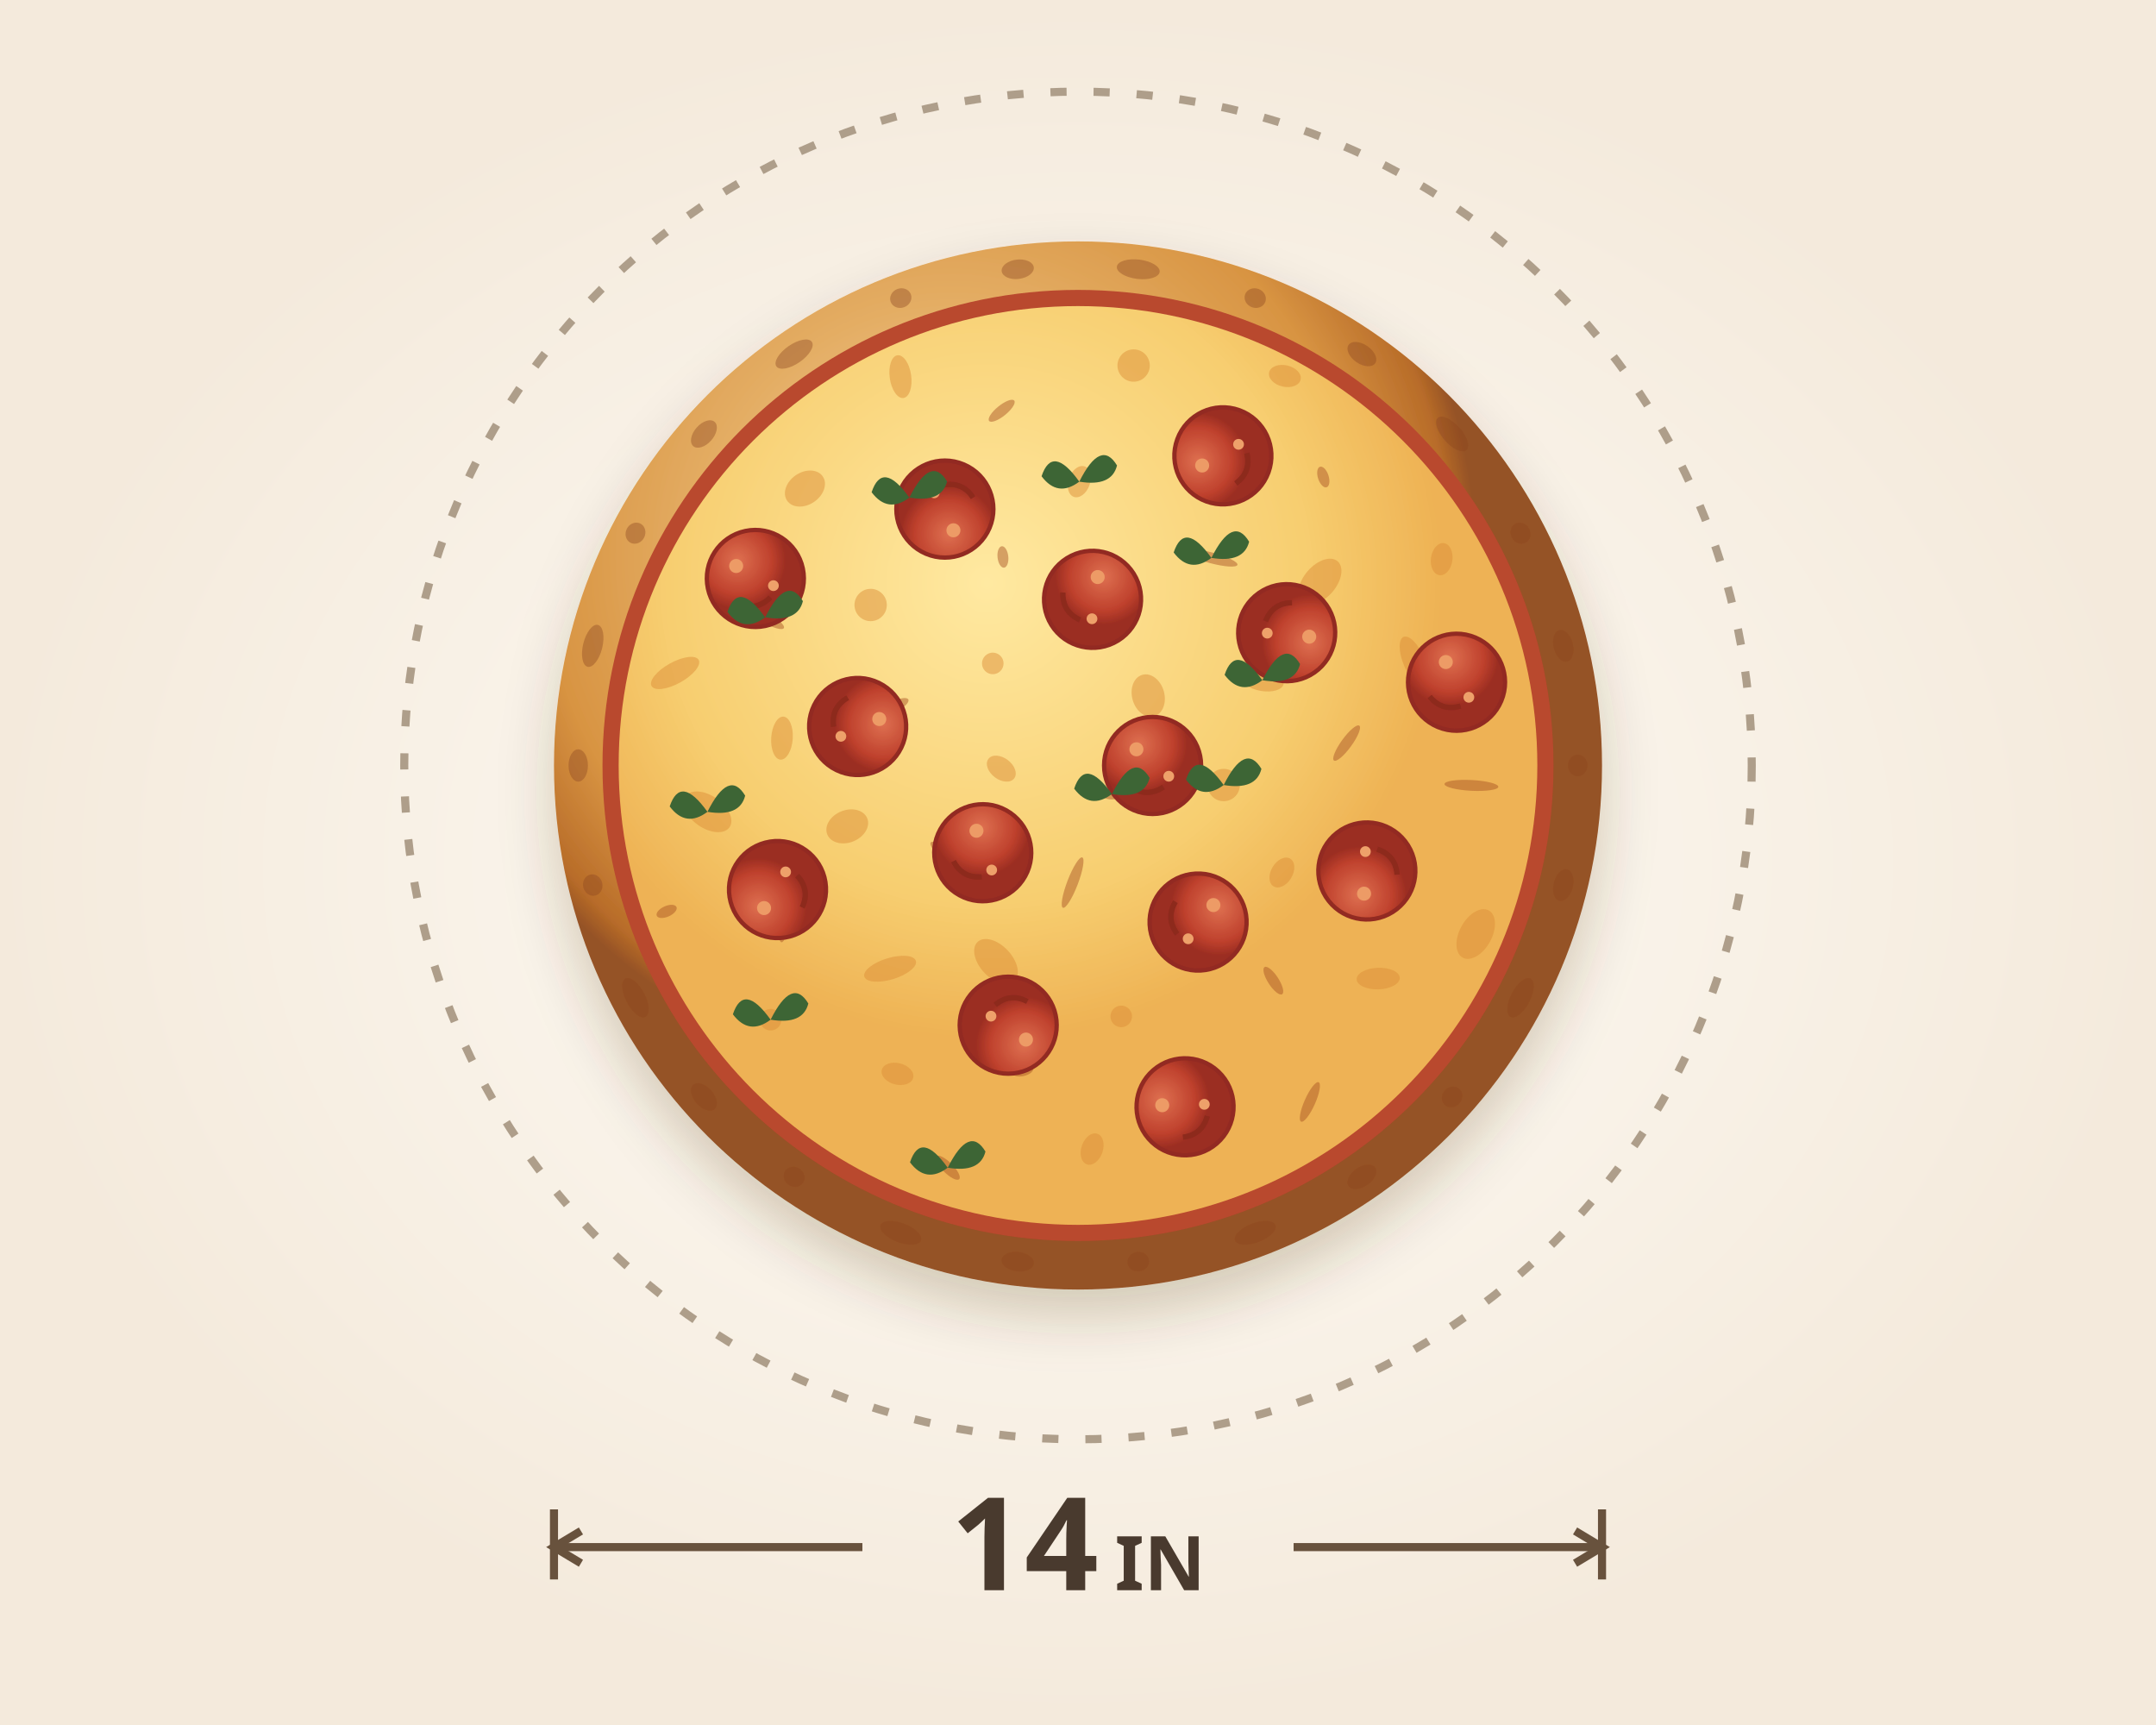
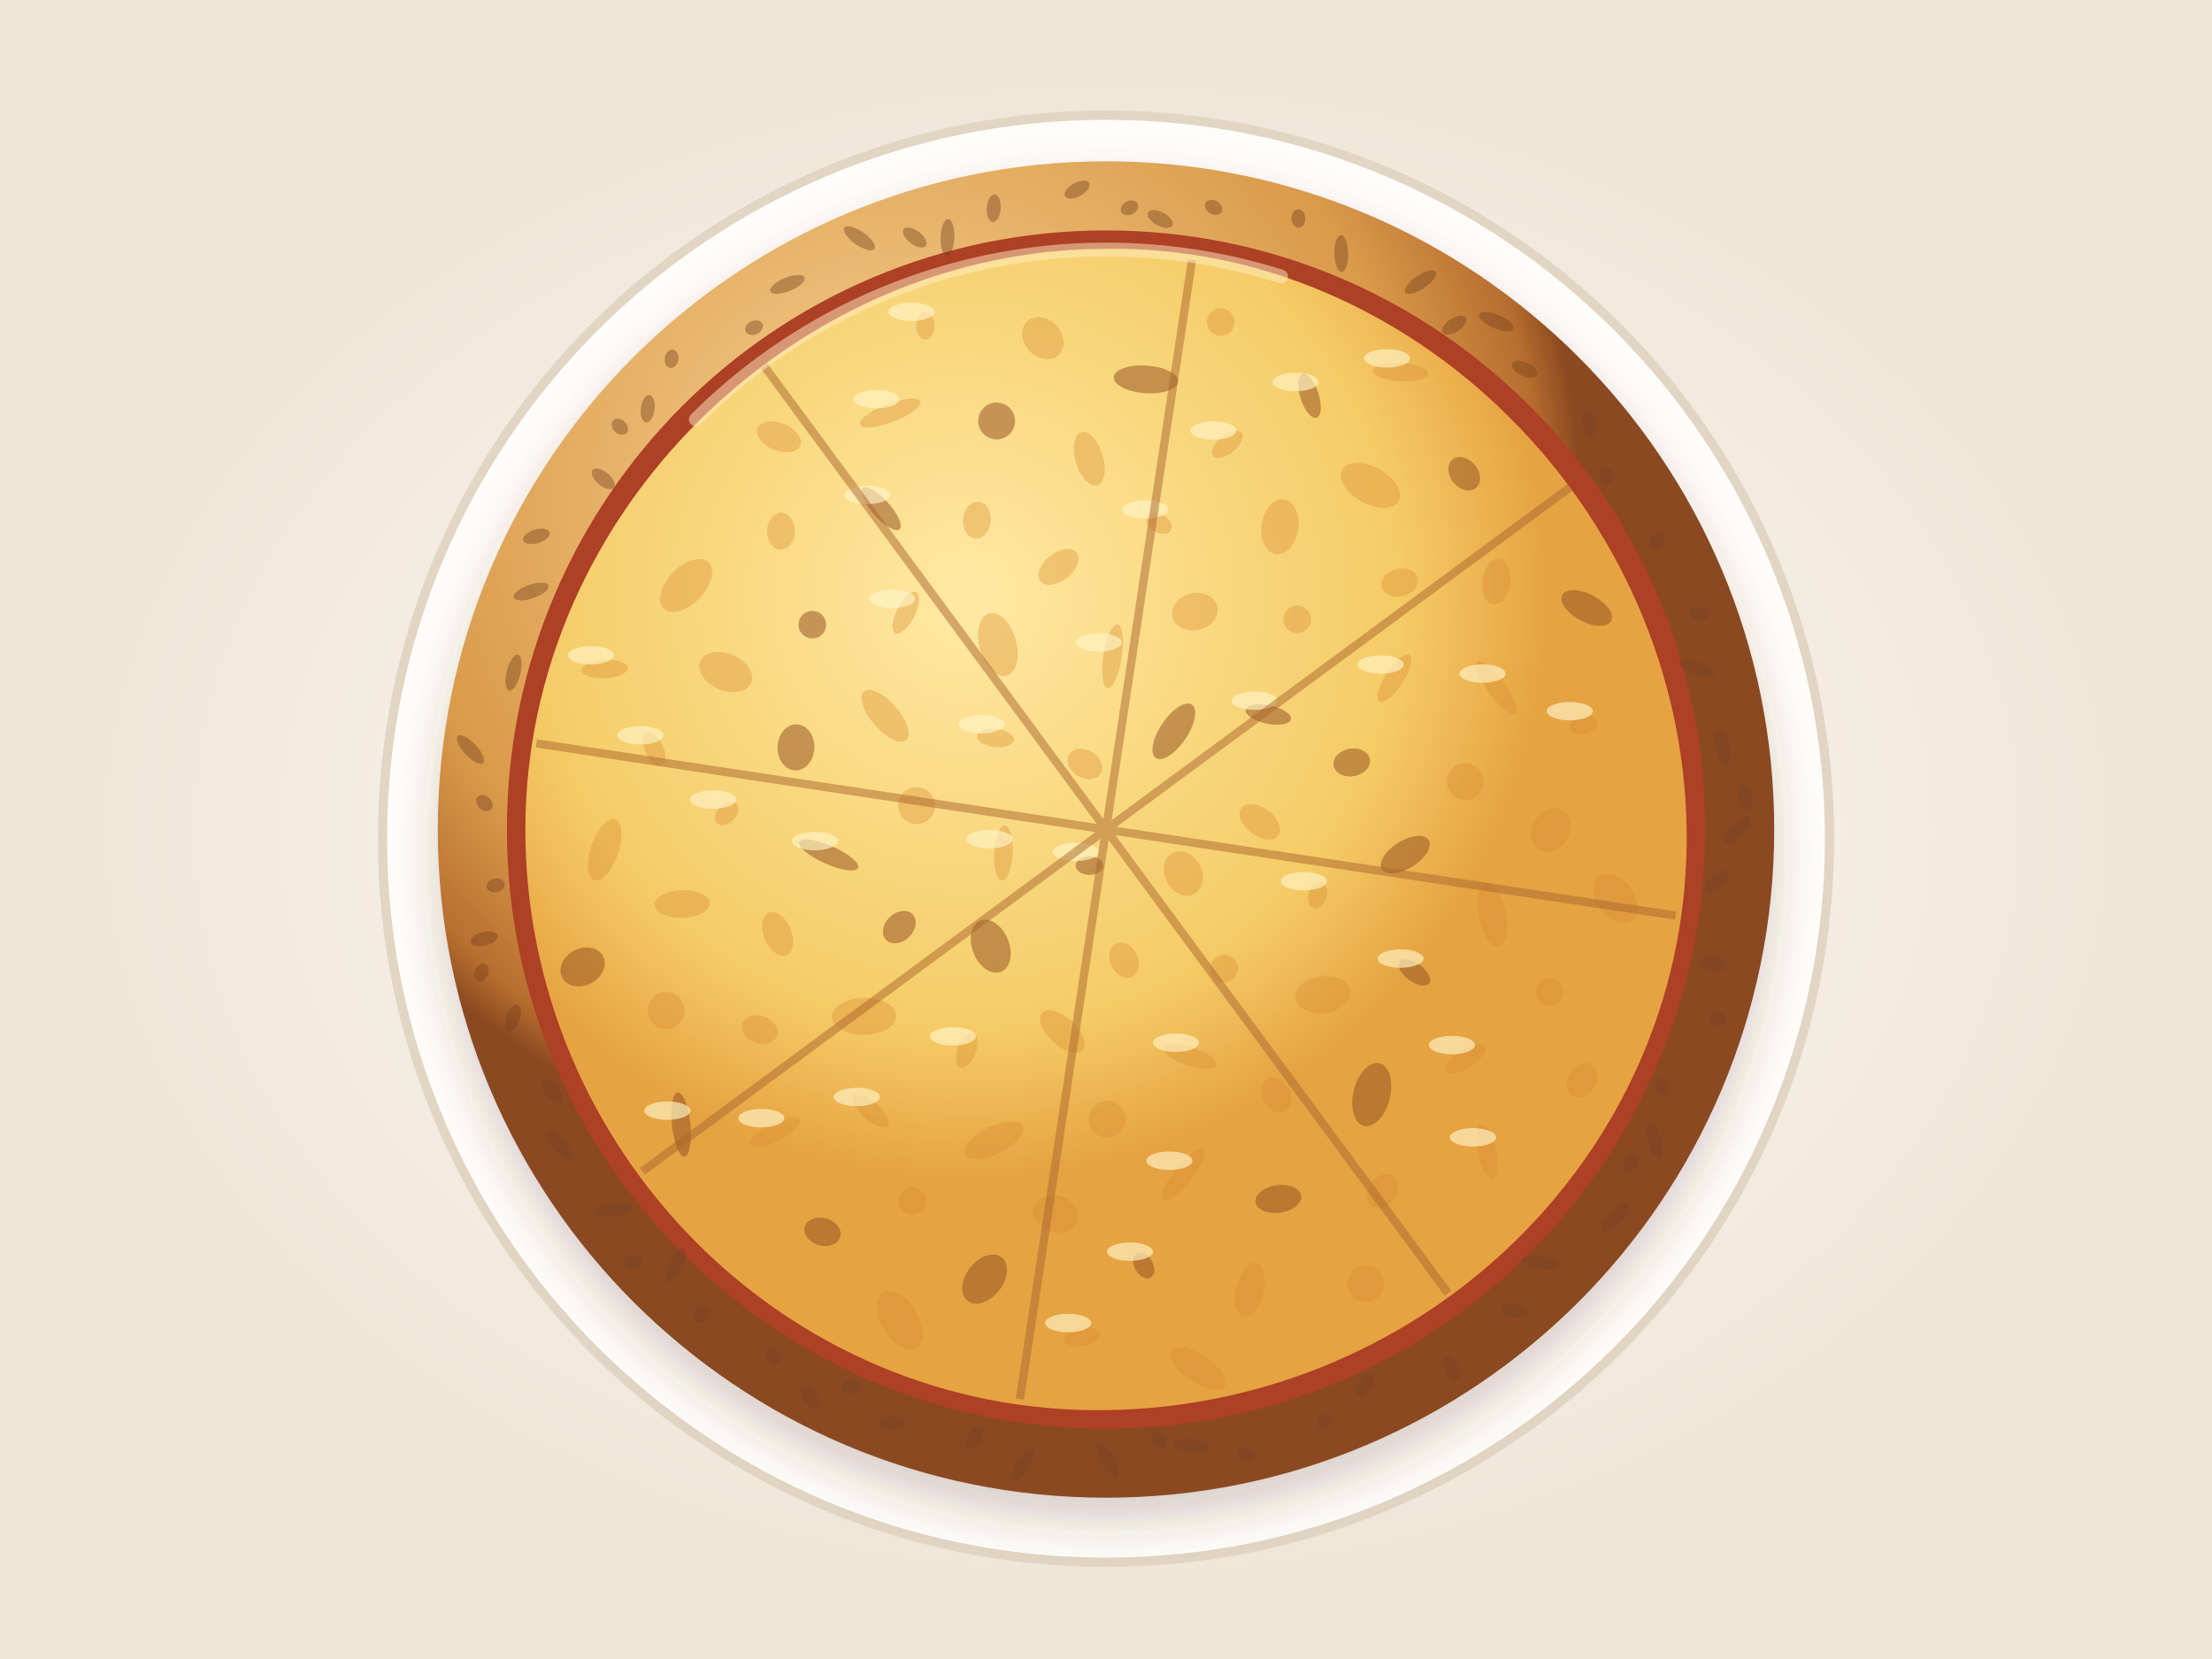
- <svg xmlns="http://www.w3.org/2000/svg" viewBox="0 0 400 320" width="400" height="320" role="img" aria-labelledby="title description">
+ <svg xmlns="http://www.w3.org/2000/svg" width="480" height="360" viewBox="0 0 480 360" role="img" aria-labelledby="title description">
  <defs>
-     <radialGradient id="paper">
-       <stop stop-color="#fffcf6" />
-       <stop offset="1" stop-color="#f4eadc" />
+     <radialGradient id="background">
+       <stop stop-color="#fffdf8" />
+       <stop offset="1" stop-color="#eee4d5" />
    </radialGradient>
-     <radialGradient id="crust" cx="38%" cy="30%">
-       <stop stop-color="#f7d69b" />
-       <stop offset="0.78" stop-color="#d89442" />
-       <stop offset="0.95" stop-color="#b86c29" />
-       <stop offset="1" stop-color="#955225" />
+     <radialGradient id="crust" cx="35%" cy="25%">
+       <stop stop-color="#f8d391" />
+       <stop offset="0.75" stop-color="#d99a4b" />
+       <stop offset="0.94" stop-color="#b76d2e" />
+       <stop offset="1" stop-color="#8b4a22" />
    </radialGradient>
-     <radialGradient id="cheese" cx="40%" cy="30%">
-       <stop stop-color="#ffe9a1" />
-       <stop offset="0.7" stop-color="#f7ce70" />
-       <stop offset="1" stop-color="#eeb254" />
+     <radialGradient id="cheese" cx="38%" cy="30%">
+       <stop stop-color="#ffe9a3" />
+       <stop offset="0.75" stop-color="#f5cb66" />
+       <stop offset="1" stop-color="#e6a342" />
    </radialGradient>
-     <radialGradient id="pepperoni" cx="36%" cy="28%">
-       <stop stop-color="#de7050" />
-       <stop offset="0.7" stop-color="#bf412d" />
-       <stop offset="1" stop-color="#9b2d22" />
-     </radialGradient>
-     <filter id="shadow" x="-30%" y="-30%" width="160%" height="170%">
-       <feDropShadow dx="0" dy="5" stdDeviation="5" flood-color="#4a2e1b" flood-opacity="0.22" />
+     <filter id="shadow" x="-20%" y="-20%" width="140%" height="150%">
+       <feDropShadow dx="0" dy="5" stdDeviation="5" flood-color="#5c3824" flood-opacity="0.24" />
    </filter>
  </defs>
-   <rect width="400" height="320" fill="url(#paper)" />
-   <circle cx="200" cy="142" r="125" fill="none" stroke="#ae9e8a" stroke-width="1.5" stroke-dasharray="3 5" />
+   <rect width="480" height="360" fill="url(#background)" />
+   <circle cx="240" cy="182" r="157" fill="#fffdfa" stroke="#e1d5c3" stroke-width="2" />
  <g filter="url(#shadow)">
-     <circle cx="200" cy="142" r="97.22" fill="url(#crust)" />
-     <circle cx="200" cy="142" r="88.22" fill="#b9482e" />
-     <circle cx="200" cy="142" r="85.22" fill="url(#cheese)" />
-     <ellipse cx="292.72" cy="142" rx="2" ry="1.8" fill="#8d4720" opacity="0.4" transform="rotate(90 292.72 142)" />
-     <ellipse cx="290.03" cy="164.19" rx="3" ry="1.8" fill="#8d4720" opacity="0.4" transform="rotate(103.85 290.03 164.19)" />
-     <ellipse cx="282.1" cy="185.09" rx="4" ry="1.8" fill="#8d4720" opacity="0.4" transform="rotate(117.69 282.1 185.09)" />
-     <ellipse cx="269.4" cy="203.49" rx="2" ry="1.8" fill="#8d4720" opacity="0.4" transform="rotate(131.54 269.4 203.49)" />
-     <ellipse cx="252.67" cy="218.31" rx="3" ry="1.8" fill="#8d4720" opacity="0.4" transform="rotate(145.38 252.67 218.31)" />
-     <ellipse cx="232.88" cy="228.7" rx="4" ry="1.8" fill="#8d4720" opacity="0.4" transform="rotate(159.23 232.88 228.7)" />
-     <ellipse cx="211.18" cy="234.05" rx="2" ry="1.8" fill="#8d4720" opacity="0.4" transform="rotate(173.08 211.18 234.05)" />
-     <ellipse cx="188.82" cy="234.05" rx="3" ry="1.8" fill="#8d4720" opacity="0.4" transform="rotate(186.92 188.82 234.05)" />
-     <ellipse cx="167.12" cy="228.7" rx="4" ry="1.8" fill="#8d4720" opacity="0.4" transform="rotate(200.77 167.12 228.7)" />
-     <ellipse cx="147.33" cy="218.31" rx="2" ry="1.8" fill="#8d4720" opacity="0.4" transform="rotate(214.62 147.33 218.31)" />
-     <ellipse cx="130.6" cy="203.49" rx="3" ry="1.8" fill="#8d4720" opacity="0.4" transform="rotate(228.46 130.6 203.49)" />
-     <ellipse cx="117.9" cy="185.09" rx="4" ry="1.8" fill="#8d4720" opacity="0.4" transform="rotate(242.31 117.9 185.09)" />
-     <ellipse cx="109.97" cy="164.19" rx="2" ry="1.8" fill="#8d4720" opacity="0.4" transform="rotate(256.15 109.97 164.19)" />
-     <ellipse cx="107.28" cy="142" rx="3" ry="1.8" fill="#8d4720" opacity="0.4" transform="rotate(270 107.28 142)" />
-     <ellipse cx="109.97" cy="119.81" rx="4" ry="1.8" fill="#8d4720" opacity="0.4" transform="rotate(283.85 109.97 119.81)" />
-     <ellipse cx="117.9" cy="98.91" rx="2" ry="1.8" fill="#8d4720" opacity="0.4" transform="rotate(297.69 117.9 98.91)" />
-     <ellipse cx="130.6" cy="80.51" rx="3" ry="1.8" fill="#8d4720" opacity="0.4" transform="rotate(311.54 130.6 80.51)" />
-     <ellipse cx="147.33" cy="65.69" rx="4" ry="1.8" fill="#8d4720" opacity="0.4" transform="rotate(325.38 147.33 65.69)" />
-     <ellipse cx="167.12" cy="55.3" rx="2" ry="1.8" fill="#8d4720" opacity="0.4" transform="rotate(339.23 167.12 55.3)" />
-     <ellipse cx="188.82" cy="49.95" rx="3" ry="1.8" fill="#8d4720" opacity="0.4" transform="rotate(353.08 188.82 49.95)" />
-     <ellipse cx="211.18" cy="49.95" rx="4" ry="1.8" fill="#8d4720" opacity="0.4" transform="rotate(366.92 211.18 49.95)" />
-     <ellipse cx="232.88" cy="55.3" rx="2" ry="1.8" fill="#8d4720" opacity="0.4" transform="rotate(380.77 232.88 55.3)" />
-     <ellipse cx="252.67" cy="65.69" rx="3" ry="1.8" fill="#8d4720" opacity="0.4" transform="rotate(394.62 252.67 65.69)" />
-     <ellipse cx="269.4" cy="80.51" rx="4" ry="1.8" fill="#8d4720" opacity="0.4" transform="rotate(408.46 269.4 80.51)" />
-     <ellipse cx="282.1" cy="98.91" rx="2" ry="1.8" fill="#8d4720" opacity="0.4" transform="rotate(422.31 282.1 98.91)" />
-     <ellipse cx="290.03" cy="119.81" rx="3" ry="1.8" fill="#8d4720" opacity="0.4" transform="rotate(436.15 290.03 119.81)" />
-     <ellipse cx="238.38" cy="69.75" rx="3" ry="2" fill="#dc8d36" opacity="0.48" transform="rotate(1813 238.38 69.75)" />
-     <ellipse cx="123.68" cy="169.07" rx="2" ry="1" fill="#a95425" opacity="0.48" transform="rotate(1776 123.68 169.07)" />
-     <ellipse cx="273.79" cy="173.27" rx="5" ry="3" fill="#dc8d36" opacity="0.48" transform="rotate(1739 273.79 173.27)" />
-     <ellipse cx="167.06" cy="69.87" rx="4" ry="2" fill="#dc8d36" opacity="0.48" transform="rotate(1702 167.06 69.87)" />
-     <ellipse cx="175.83" cy="216.62" rx="3" ry="1" fill="#a95425" opacity="0.48" transform="rotate(1665 175.83 216.62)" />
-     <ellipse cx="267.47" cy="103.73" rx="2" ry="3" fill="#dc8d36" opacity="0.48" transform="rotate(1628 267.47 103.73)" />
-     <ellipse cx="125.25" cy="124.84" rx="5" ry="2" fill="#dc8d36" opacity="0.48" transform="rotate(1591 125.25 124.84)" />
-     <ellipse cx="243.02" cy="204.42" rx="4" ry="1" fill="#a95425" opacity="0.48" transform="rotate(1554 243.02 204.42)" />
-     <ellipse cx="210.32" cy="67.81" rx="3" ry="3" fill="#dc8d36" opacity="0.48" transform="rotate(1517 210.32 67.81)" />
-     <ellipse cx="142.97" cy="189.16" rx="2" ry="2" fill="#dc8d36" opacity="0.48" transform="rotate(1480 142.97 189.16)" />
-     <ellipse cx="272.99" cy="145.7" rx="5" ry="1" fill="#a95425" opacity="0.48" transform="rotate(1443 272.99 145.7)" />
-     <ellipse cx="149.34" cy="90.63" rx="4" ry="3" fill="#dc8d36" opacity="0.48" transform="rotate(1406 149.34 90.63)" />
-     <ellipse cx="202.62" cy="213.16" rx="3" ry="2" fill="#dc8d36" opacity="0.48" transform="rotate(1369 202.62 213.16)" />
-     <ellipse cx="245.51" cy="88.49" rx="2" ry="1" fill="#a95425" opacity="0.48" transform="rotate(1332 245.51 88.49)" />
-     <ellipse cx="131.25" cy="150.6" rx="5" ry="3" fill="#dc8d36" opacity="0.48" transform="rotate(1295 131.25 150.6)" />
-     <ellipse cx="255.7" cy="181.53" rx="4" ry="2" fill="#dc8d36" opacity="0.48" transform="rotate(1258 255.7 181.53)" />
-     <ellipse cx="185.84" cy="76.2" rx="3" ry="1" fill="#a95425" opacity="0.48" transform="rotate(1221 185.84 76.2)" />
-     <ellipse cx="166.51" cy="199.21" rx="2" ry="3" fill="#dc8d36" opacity="0.48" transform="rotate(1184 166.51 199.21)" />
-     <ellipse cx="262.36" cy="122.75" rx="5" ry="2" fill="#dc8d36" opacity="0.48" transform="rotate(1147 262.36 122.75)" />
-     <ellipse cx="141.96" cy="114.52" rx="4" ry="1" fill="#a95425" opacity="0.48" transform="rotate(1110 141.96 114.52)" />
-     <ellipse cx="223.84" cy="200.49" rx="3" ry="3" fill="#dc8d36" opacity="0.48" transform="rotate(1073 223.84 200.49)" />
-     <ellipse cx="221.56" cy="83.79" rx="2" ry="2" fill="#dc8d36" opacity="0.48" transform="rotate(1036 221.56 83.79)" />
-     <ellipse cx="145.76" cy="169.86" rx="5" ry="1" fill="#a95425" opacity="0.48" transform="rotate(999 145.76 169.86)" />
-     <ellipse cx="257.74" cy="157.8" rx="4" ry="3" fill="#dc8d36" opacity="0.48" transform="rotate(962 257.74 157.8)" />
-     <ellipse cx="168.71" cy="92.31" rx="3" ry="2" fill="#dc8d36" opacity="0.48" transform="rotate(925 168.71 92.31)" />
-     <ellipse cx="189.72" cy="198.63" rx="2" ry="1" fill="#a95425" opacity="0.48" transform="rotate(888 189.72 198.63)" />
-     <ellipse cx="244.89" cy="107.9" rx="5" ry="3" fill="#dc8d36" opacity="0.48" transform="rotate(851 244.89 107.9)" />
-     <ellipse cx="145.08" cy="136.93" rx="4" ry="2" fill="#dc8d36" opacity="0.48" transform="rotate(814 145.08 136.93)" />
-     <ellipse cx="236.24" cy="181.92" rx="3" ry="1" fill="#a95425" opacity="0.48" transform="rotate(777 236.24 181.92)" />
-     <ellipse cx="200.24" cy="89.35" rx="2" ry="3" fill="#dc8d36" opacity="0.48" transform="rotate(740 200.24 89.35)" />
-     <ellipse cx="165.14" cy="179.71" rx="5" ry="2" fill="#dc8d36" opacity="0.48" transform="rotate(703 165.14 179.71)" />
-     <ellipse cx="249.84" cy="137.85" rx="4" ry="1" fill="#a95425" opacity="0.48" transform="rotate(666 249.84 137.85)" />
-     <ellipse cx="161.53" cy="112.23" rx="3" ry="3" fill="#dc8d36" opacity="0.48" transform="rotate(629 161.53 112.23)" />
-     <ellipse cx="208.02" cy="188.55" rx="2" ry="2" fill="#dc8d36" opacity="0.48" transform="rotate(592 208.02 188.55)" />
-     <ellipse cx="224.75" cy="103.49" rx="5" ry="1" fill="#a95425" opacity="0.48" transform="rotate(555 224.75 103.49)" />
-     <ellipse cx="157.19" cy="153.3" rx="4" ry="3" fill="#dc8d36" opacity="0.48" transform="rotate(518 157.19 153.3)" />
-     <ellipse cx="237.83" cy="161.86" rx="3" ry="2" fill="#dc8d36" opacity="0.48" transform="rotate(481 237.83 161.86)" />
-     <ellipse cx="186.07" cy="103.32" rx="2" ry="1" fill="#a95425" opacity="0.48" transform="rotate(444 186.07 103.32)" />
-     <ellipse cx="184.79" cy="178.38" rx="5" ry="3" fill="#dc8d36" opacity="0.48" transform="rotate(407 184.79 178.38)" />
-     <ellipse cx="234.2" cy="126.19" rx="4" ry="2" fill="#dc8d36" opacity="0.48" transform="rotate(370 234.2 126.19)" />
-     <ellipse cx="165.85" cy="131.12" rx="3" ry="1" fill="#a95425" opacity="0.48" transform="rotate(333 165.85 131.12)" />
-     <ellipse cx="216.86" cy="171.41" rx="2" ry="3" fill="#dc8d36" opacity="0.48" transform="rotate(296 216.86 171.41)" />
-     <ellipse cx="206.98" cy="110.93" rx="5" ry="2" fill="#dc8d36" opacity="0.48" transform="rotate(259 206.98 110.93)" />
-     <ellipse cx="175.67" cy="158.94" rx="4" ry="1" fill="#a95425" opacity="0.48" transform="rotate(222 175.67 158.94)" />
-     <ellipse cx="227.03" cy="145.63" rx="3" ry="3" fill="#dc8d36" opacity="0.48" transform="rotate(185 227.03 145.63)" />
-     <ellipse cx="184.19" cy="123.07" rx="2" ry="2" fill="#dc8d36" opacity="0.48" transform="rotate(148 184.19 123.07)" />
-     <ellipse cx="199" cy="163.73" rx="5" ry="1" fill="#a95425" opacity="0.48" transform="rotate(111 199 163.73)" />
-     <ellipse cx="213.03" cy="129.03" rx="4" ry="3" fill="#dc8d36" opacity="0.48" transform="rotate(74 213.03 129.03)" />
-     <ellipse cx="185.77" cy="142.59" rx="3" ry="2" fill="#dc8d36" opacity="0.48" transform="rotate(37 185.77 142.59)" />
-     <ellipse cx="206.29" cy="147.3" rx="2" ry="1" fill="#a95425" opacity="0.48" transform="rotate(0 206.29 147.3)" />
-     <g transform="translate(213.84 142) rotate(0)">
-       <circle r="9" fill="url(#pepperoni)" stroke="#922b20" stroke-width="0.8" />
-       <circle cx="-3" cy="-3" r="1.3" fill="#ed9b66" />
-       <circle cx="3" cy="2" r="1" fill="#eea16a" />
-       <path d="M-4 4q3 2 6 0" fill="none" stroke="#8d291d" stroke-width="1" />
+     <circle cx="240" cy="180" r="145" fill="url(#crust)" />
+     <circle cx="240" cy="180" r="130" fill="#ae3f25" />
+     <path d="M240 54C307 53 365 111 366 180S310 305 240 306 114 249 114 180 173 54 240 54Z" fill="url(#cheese)" />
+     <ellipse cx="236.41" cy="187.85" rx="3" ry="2" transform="rotate(0 236.41 187.85)" fill="#945020" opacity="0.52" />
+     <ellipse cx="233.41" cy="184.85" rx="5" ry="2" fill="#fff4c8" opacity="0.65" />
+     <ellipse cx="235.4" cy="165.77" rx="4" ry="3" transform="rotate(31 235.4 165.77)" fill="#d88b30" opacity="0.36" />
+     <ellipse cx="256.78" cy="189.54" rx="5" ry="4" transform="rotate(62 256.78 189.54)" fill="#d88b30" opacity="0.36" />
+     <ellipse cx="217.73" cy="185.09" rx="6" ry="2" transform="rotate(93 217.73 185.09)" fill="#d88b30" opacity="0.36" />
+     <ellipse cx="214.73" cy="182.09" rx="5" ry="2" fill="#fff4c8" opacity="0.65" />
+     <ellipse cx="254.72" cy="158.69" rx="7" ry="3" transform="rotate(124 254.72 158.69)" fill="#945020" opacity="0.52" />
+     <ellipse cx="243.92" cy="208.36" rx="3" ry="4" transform="rotate(155 243.92 208.36)" fill="#d88b30" opacity="0.36" />
+     <ellipse cx="216.03" cy="160.14" rx="4" ry="2" transform="rotate(186 216.03 160.14)" fill="#d88b30" opacity="0.36" />
+     <ellipse cx="213.03" cy="157.14" rx="5" ry="2" fill="#fff4c8" opacity="0.65" />
+     <ellipse cx="273.39" cy="178.33" rx="5" ry="3" transform="rotate(217 273.39 178.33)" fill="#d88b30" opacity="0.36" />
+     <ellipse cx="214.98" cy="205.32" rx="6" ry="4" transform="rotate(248 214.98 205.32)" fill="#945020" opacity="0.52" />
+     <ellipse cx="241.42" cy="142.4" rx="7" ry="2" transform="rotate(279 241.42 142.4)" fill="#d88b30" opacity="0.36" />
+     <ellipse cx="238.42" cy="139.4" rx="5" ry="2" fill="#fff4c8" opacity="0.65" />
+     <ellipse cx="265.61" cy="210.16" rx="3" ry="3" transform="rotate(310 265.61 210.16)" fill="#d88b30" opacity="0.36" />
+     <ellipse cx="198.92" cy="174.83" rx="4" ry="4" transform="rotate(341 198.92 174.83)" fill="#d88b30" opacity="0.36" />
+     <ellipse cx="275.22" cy="155.05" rx="5" ry="2" transform="rotate(372 275.22 155.05)" fill="#945020" opacity="0.52" />
+     <ellipse cx="272.22" cy="152.05" rx="5" ry="2" fill="#fff4c8" opacity="0.65" />
+     <ellipse cx="230.53" cy="223.85" rx="6" ry="3" transform="rotate(403 230.53 223.85)" fill="#d88b30" opacity="0.36" />
+     <ellipse cx="216.54" cy="139.86" rx="7" ry="4" transform="rotate(434 216.54 139.86)" fill="#d88b30" opacity="0.36" />
+     <ellipse cx="285.92" cy="194.22" rx="3" ry="2" transform="rotate(465 285.92 194.22)" fill="#d88b30" opacity="0.36" />
+     <ellipse cx="282.92" cy="191.22" rx="5" ry="2" fill="#fff4c8" opacity="0.65" />
+     <ellipse cx="195.16" cy="201.18" rx="4" ry="3" transform="rotate(496 195.16 201.18)" fill="#945020" opacity="0.52" />
+     <ellipse cx="259.31" cy="132.72" rx="5" ry="4" transform="rotate(527 259.31 132.72)" fill="#d88b30" opacity="0.36" />
+     <ellipse cx="258.19" cy="229.26" rx="6" ry="2" transform="rotate(558 258.19 229.26)" fill="#d88b30" opacity="0.36" />
+     <ellipse cx="255.19" cy="226.26" rx="5" ry="2" fill="#fff4c8" opacity="0.65" />
+     <ellipse cx="192.06" cy="155.33" rx="7" ry="3" transform="rotate(589 192.06 155.33)" fill="#d88b30" opacity="0.36" />
+     <ellipse cx="293.33" cy="165.45" rx="3" ry="4" transform="rotate(620 293.33 165.45)" fill="#945020" opacity="0.52" />
+     <ellipse cx="209.79" cy="227.88" rx="4" ry="2" transform="rotate(651 209.79 227.88)" fill="#d88b30" opacity="0.36" />
+     <ellipse cx="206.79" cy="224.88" rx="5" ry="2" fill="#fff4c8" opacity="0.65" />
+     <ellipse cx="229.7" cy="123.01" rx="5" ry="3" transform="rotate(682 229.7 123.01)" fill="#d88b30" opacity="0.36" />
+     <ellipse cx="287.1" cy="215.84" rx="6" ry="4" transform="rotate(713 287.1 215.84)" fill="#d88b30" opacity="0.36" />
+     <ellipse cx="179.82" cy="185.51" rx="7" ry="2" transform="rotate(744 179.82 185.51)" fill="#945020" opacity="0.52" />
+     <ellipse cx="176.82" cy="182.51" rx="5" ry="2" fill="#fff4c8" opacity="0.65" />
+     <ellipse cx="281.48" cy="134.39" rx="3" ry="3" transform="rotate(775 281.48 134.39)" fill="#d88b30" opacity="0.36" />
+     <ellipse cx="240.23" cy="242.85" rx="4" ry="4" transform="rotate(806 240.23 242.85)" fill="#d88b30" opacity="0.36" />
+     <ellipse cx="196.58" cy="132.95" rx="5" ry="2" transform="rotate(837 196.58 132.95)" fill="#d88b30" opacity="0.36" />
+     <ellipse cx="193.58" cy="129.95" rx="5" ry="2" fill="#fff4c8" opacity="0.65" />
+     <ellipse cx="304.95" cy="185.46" rx="6" ry="3" transform="rotate(868 304.95 185.46)" fill="#945020" opacity="0.52" />
+     <ellipse cx="187.52" cy="220.54" rx="7" ry="4" transform="rotate(899 187.52 220.54)" fill="#d88b30" opacity="0.36" />
+     <ellipse cx="251.5" cy="113.56" rx="3" ry="2" transform="rotate(930 251.5 113.56)" fill="#d88b30" opacity="0.36" />
+     <ellipse cx="248.5" cy="110.56" rx="5" ry="2" fill="#fff4c8" opacity="0.65" />
+     <ellipse cx="276.99" cy="237.68" rx="4" ry="3" transform="rotate(961 276.99 237.68)" fill="#d88b30" opacity="0.36" />
+     <ellipse cx="172.72" cy="162.18" rx="5" ry="4" transform="rotate(992 172.72 162.18)" fill="#945020" opacity="0.52" />
+     <ellipse cx="302.59" cy="147.2" rx="6" ry="2" transform="rotate(1023 302.59 147.2)" fill="#d88b30" opacity="0.36" />
+     <ellipse cx="299.59" cy="144.2" rx="5" ry="2" fill="#fff4c8" opacity="0.65" />
+     <ellipse cx="215.65" cy="247.45" rx="7" ry="3" transform="rotate(1054 215.65 247.45)" fill="#d88b30" opacity="0.36" />
+     <ellipse cx="211.99" cy="112.86" rx="3" ry="4" transform="rotate(1085 211.99 112.86)" fill="#d88b30" opacity="0.36" />
+     <ellipse cx="306.92" cy="211.01" rx="4" ry="2" transform="rotate(1116 306.92 211.01)" fill="#945020" opacity="0.52" />
+     <ellipse cx="303.92" cy="208.01" rx="5" ry="2" fill="#fff4c8" opacity="0.65" />
+     <ellipse cx="168.75" cy="202.64" rx="5" ry="3" transform="rotate(1147 168.75 202.64)" fill="#d88b30" opacity="0.36" />
+     <ellipse cx="277.74" cy="114.31" rx="6" ry="4" transform="rotate(1178 277.74 114.31)" fill="#d88b30" opacity="0.36" />
+     <ellipse cx="256.76" cy="254.88" rx="7" ry="2" transform="rotate(1209 256.76 254.88)" fill="#d88b30" opacity="0.36" />
+     <ellipse cx="253.76" cy="251.88" rx="5" ry="2" fill="#fff4c8" opacity="0.65" />
+     <ellipse cx="176.27" cy="135.55" rx="3" ry="3" transform="rotate(1240 176.27 135.55)" fill="#945020" opacity="0.52" />
+     <ellipse cx="317.96" cy="169.6" rx="4" ry="4" transform="rotate(1271 317.96 169.6)" fill="#d88b30" opacity="0.36" />
+     <ellipse cx="188.93" cy="241.05" rx="5" ry="2" transform="rotate(1302 188.93 241.05)" fill="#d88b30" opacity="0.36" />
+     <ellipse cx="185.93" cy="238.05" rx="5" ry="2" fill="#fff4c8" opacity="0.65" />
+     <ellipse cx="236.37" cy="99.56" rx="6" ry="3" transform="rotate(1333 236.37 99.56)" fill="#d88b30" opacity="0.36" />
+     <ellipse cx="297.67" cy="237.52" rx="7" ry="4" transform="rotate(1364 297.67 237.52)" fill="#945020" opacity="0.52" />
+     <ellipse cx="157.72" cy="176.5" rx="3" ry="2" transform="rotate(1395 157.72 176.5)" fill="#d88b30" opacity="0.36" />
+     <ellipse cx="154.72" cy="173.5" rx="5" ry="2" fill="#fff4c8" opacity="0.65" />
+     <ellipse cx="303.72" cy="126.42" rx="4" ry="3" transform="rotate(1426 303.72 126.42)" fill="#d88b30" opacity="0.36" />
+     <ellipse cx="229.09" cy="263.44" rx="5" ry="4" transform="rotate(1457 229.09 263.44)" fill="#d88b30" opacity="0.36" />
+     <ellipse cx="191.18" cy="110.39" rx="6" ry="2" transform="rotate(1488 191.18 110.39)" fill="#945020" opacity="0.52" />
+     <ellipse cx="188.18" cy="107.39" rx="5" ry="2" fill="#fff4c8" opacity="0.65" />
+     <ellipse cx="323.87" cy="198.54" rx="7" ry="3" transform="rotate(1519 323.87 198.54)" fill="#d88b30" opacity="0.36" />
+     <ellipse cx="164.88" cy="223.42" rx="3" ry="4" transform="rotate(1550 164.88 223.42)" fill="#d88b30" opacity="0.36" />
+     <ellipse cx="266.32" cy="96.43" rx="4" ry="2" transform="rotate(1581 266.32 96.43)" fill="#d88b30" opacity="0.36" />
+     <ellipse cx="263.32" cy="93.43" rx="5" ry="2" fill="#fff4c8" opacity="0.65" />
+     <ellipse cx="277.41" cy="260.17" rx="5" ry="3" transform="rotate(1612 277.41 260.17)" fill="#945020" opacity="0.52" />
+     <ellipse cx="157.49" cy="145.84" rx="6" ry="4" transform="rotate(1643 157.49 145.84)" fill="#d88b30" opacity="0.36" />
+     <ellipse cx="324.7" cy="149.17" rx="7" ry="2" transform="rotate(1674 324.7 149.17)" fill="#d88b30" opacity="0.36" />
+     <ellipse cx="321.7" cy="146.17" rx="5" ry="2" fill="#fff4c8" opacity="0.65" />
+     <ellipse cx="197.99" cy="260.67" rx="3" ry="3" transform="rotate(1705 197.99 260.67)" fill="#d88b30" opacity="0.36" />
+     <ellipse cx="216.27" cy="91.35" rx="4" ry="4" transform="rotate(1736 216.27 91.35)" fill="#945020" opacity="0.52" />
+     <ellipse cx="318.06" cy="229.78" rx="5" ry="2" transform="rotate(1767 318.06 229.78)" fill="#d88b30" opacity="0.36" />
+     <ellipse cx="315.06" cy="226.78" rx="5" ry="2" fill="#fff4c8" opacity="0.65" />
+     <ellipse cx="148.03" cy="196.17" rx="6" ry="3" transform="rotate(1798 148.03 196.17)" fill="#d88b30" opacity="0.36" />
+     <ellipse cx="297.38" cy="105.32" rx="7" ry="4" transform="rotate(1829 297.38 105.32)" fill="#d88b30" opacity="0.36" />
+     <ellipse cx="248.2" cy="274.61" rx="3" ry="2" transform="rotate(1860 248.2 274.61)" fill="#945020" opacity="0.52" />
+     <ellipse cx="245.2" cy="271.61" rx="5" ry="2" fill="#fff4c8" opacity="0.65" />
+     <ellipse cx="169.47" cy="115.25" rx="4" ry="3" transform="rotate(1891 169.47 115.25)" fill="#d88b30" opacity="0.36" />
+     <ellipse cx="336.52" cy="180.1" rx="5" ry="4" transform="rotate(1922 336.52 180.1)" fill="#d88b30" opacity="0.36" />
+     <ellipse cx="168.19" cy="245.64" rx="6" ry="2" transform="rotate(1953 168.19 245.64)" fill="#d88b30" opacity="0.36" />
+     <ellipse cx="165.19" cy="242.64" rx="5" ry="2" fill="#fff4c8" opacity="0.65" />
+     <ellipse cx="248.68" cy="82.33" rx="7" ry="3" transform="rotate(1984 248.68 82.33)" fill="#945020" opacity="0.52" />
+     <ellipse cx="300.04" cy="258.48" rx="3" ry="4" transform="rotate(2015 300.04 258.48)" fill="#d88b30" opacity="0.36" />
+     <ellipse cx="141.98" cy="162.55" rx="4" ry="2" transform="rotate(2046 141.98 162.55)" fill="#d88b30" opacity="0.36" />
+     <ellipse cx="138.98" cy="159.55" rx="5" ry="2" fill="#fff4c8" opacity="0.65" />
+     <ellipse cx="324.69" cy="126.25" rx="5" ry="3" transform="rotate(2077 324.69 126.25)" fill="#d88b30" opacity="0.36" />
+     <ellipse cx="213.66" cy="277.56" rx="6" ry="4" transform="rotate(2108 213.66 277.56)" fill="#945020" opacity="0.52" />
+     <ellipse cx="193.18" cy="89.62" rx="7" ry="2" transform="rotate(2139 193.18 89.62)" fill="#d88b30" opacity="0.36" />
+     <ellipse cx="190.18" cy="86.62" rx="5" ry="2" fill="#fff4c8" opacity="0.65" />
+     <ellipse cx="336.26" cy="215.27" rx="3" ry="3" transform="rotate(2170 336.26 215.27)" fill="#d88b30" opacity="0.36" />
+     <ellipse cx="144.53" cy="219.29" rx="4" ry="4" transform="rotate(2201 144.53 219.29)" fill="#d88b30" opacity="0.36" />
+     <ellipse cx="284.16" cy="85.89" rx="5" ry="2" transform="rotate(2232 284.16 85.89)" fill="#945020" opacity="0.52" />
+     <ellipse cx="281.16" cy="82.89" rx="5" ry="2" fill="#fff4c8" opacity="0.65" />
+     <ellipse cx="271.22" cy="279.91" rx="6" ry="3" transform="rotate(2263 271.22 279.91)" fill="#d88b30" opacity="0.36" />
+     <ellipse cx="148.88" cy="127.07" rx="7" ry="4" transform="rotate(2294 148.88 127.07)" fill="#d88b30" opacity="0.36" />
+     <ellipse cx="343.64" cy="157.33" rx="3" ry="2" transform="rotate(2325 343.64 157.33)" fill="#d88b30" opacity="0.36" />
+     <ellipse cx="340.64" cy="154.33" rx="5" ry="2" fill="#fff4c8" opacity="0.65" />
+     <ellipse cx="178.49" cy="267.29" rx="4" ry="3" transform="rotate(2356 178.49 267.29)" fill="#945020" opacity="0.52" />
+     <ellipse cx="226.3" cy="73.4" rx="5" ry="4" transform="rotate(2387 226.3 73.4)" fill="#d88b30" opacity="0.36" />
+     <ellipse cx="322.64" cy="249.8" rx="6" ry="2" transform="rotate(2418 322.64 249.8)" fill="#d88b30" opacity="0.36" />
+     <ellipse cx="319.64" cy="246.8" rx="5" ry="2" fill="#fff4c8" opacity="0.65" />
+     <ellipse cx="131.23" cy="184.39" rx="7" ry="3" transform="rotate(2449 131.23 184.39)" fill="#d88b30" opacity="0.36" />
+     <ellipse cx="317.73" cy="102.81" rx="3" ry="4" transform="rotate(2480 317.73 102.81)" fill="#945020" opacity="0.52" />
+     <ellipse cx="234.8" cy="290.1" rx="4" ry="2" transform="rotate(2511 234.8 290.1)" fill="#d88b30" opacity="0.36" />
+     <ellipse cx="231.8" cy="287.1" rx="5" ry="2" fill="#fff4c8" opacity="0.65" />
+     <ellipse cx="169.03" cy="94.79" rx="5" ry="3" transform="rotate(2542 169.03 94.79)" fill="#d88b30" opacity="0.36" />
+     <ellipse cx="350.55" cy="194.99" rx="6" ry="4" transform="rotate(2573 350.55 194.99)" fill="#d88b30" opacity="0.36" />
+     <ellipse cx="147.81" cy="244.01" rx="7" ry="2" transform="rotate(2604 147.81 244.01)" fill="#945020" opacity="0.52" />
+     <ellipse cx="144.81" cy="241.01" rx="5" ry="2" fill="#fff4c8" opacity="0.65" />
+     <ellipse cx="264.89" cy="69.88" rx="3" ry="3" transform="rotate(2635 264.89 69.88)" fill="#d88b30" opacity="0.36" />
+     <ellipse cx="296.36" cy="278.58" rx="4" ry="4" transform="rotate(2666 296.36 278.58)" fill="#d88b30" opacity="0.36" />
+     <ellipse cx="131.23" cy="145.18" rx="5" ry="2" transform="rotate(2697 131.23 145.18)" fill="#d88b30" opacity="0.36" />
+     <ellipse cx="128.23" cy="142.18" rx="5" ry="2" fill="#fff4c8" opacity="0.65" />
+     <ellipse cx="344.31" cy="131.93" rx="6" ry="3" transform="rotate(2728 344.31 131.93)" fill="#945020" opacity="0.52" />
+     <ellipse cx="195.3" cy="286.51" rx="7" ry="4" transform="rotate(2759 195.3 286.51)" fill="#d88b30" opacity="0.36" />
+     <ellipse cx="200.8" cy="70.67" rx="3" ry="2" transform="rotate(2790 200.8 70.67)" fill="#d88b30" opacity="0.36" />
+     <ellipse cx="197.8" cy="67.67" rx="5" ry="2" fill="#fff4c8" opacity="0.65" />
+     <ellipse cx="343.33" cy="234.43" rx="4" ry="3" transform="rotate(2821 343.33 234.43)" fill="#d88b30" opacity="0.36" />
+     <ellipse cx="126.43" cy="209.82" rx="5" ry="4" transform="rotate(2852 126.43 209.82)" fill="#945020" opacity="0.52" />
+     <ellipse cx="303.95" cy="80.76" rx="6" ry="2" transform="rotate(2883 303.95 80.76)" fill="#d88b30" opacity="0.36" />
+     <ellipse cx="300.95" cy="77.76" rx="5" ry="2" fill="#fff4c8" opacity="0.65" />
+     <ellipse cx="259.99" cy="296.99" rx="7" ry="3" transform="rotate(2914 259.99 296.99)" fill="#d88b30" opacity="0.36" />
+     <ellipse cx="184.65" cy="300.94" rx="2" ry="1.5" fill="#75401d" opacity="0.42" transform="rotate(0 184.65 300.94)" />
+     <ellipse cx="198.5" cy="51.54" rx="3" ry="1.5" fill="#75401d" opacity="0.42" transform="rotate(37 198.5 51.54)" />
+     <ellipse cx="359.11" cy="247.68" rx="4" ry="1.5" fill="#75401d" opacity="0.42" transform="rotate(74 359.11 247.68)" />
+     <ellipse cx="104.5" cy="211" rx="2" ry="1.5" fill="#75401d" opacity="0.42" transform="rotate(111 104.5 211)" />
+     <ellipse cx="315.57" cy="70.55" rx="3" ry="1.5" fill="#75401d" opacity="0.42" transform="rotate(148 315.57 70.55)" />
+     <ellipse cx="258.49" cy="313.73" rx="4" ry="1.5" fill="#75401d" opacity="0.42" transform="rotate(185 258.49 313.73)" />
+     <ellipse cx="134.5" cy="92.6" rx="2" ry="1.5" fill="#75401d" opacity="0.42" transform="rotate(222 134.5 92.6)" />
+     <ellipse cx="378.83" cy="173.08" rx="3" ry="1.5" fill="#75401d" opacity="0.42" transform="rotate(259 378.83 173.08)" />
+     <ellipse cx="146.53" cy="274.61" rx="4" ry="1.5" fill="#75401d" opacity="0.42" transform="rotate(296 146.53 274.61)" />
+     <ellipse cx="245.09" cy="45.1" rx="2" ry="1.5" fill="#75401d" opacity="0.42" transform="rotate(333 245.09 45.1)" />
+     <ellipse cx="328.67" cy="284.44" rx="3" ry="1.5" fill="#75401d" opacity="0.42" transform="rotate(370 328.67 284.44)" />
+     <ellipse cx="102.09" cy="162.64" rx="4" ry="1.5" fill="#75401d" opacity="0.42" transform="rotate(407 102.09 162.64)" />
+     <ellipse cx="348.52" cy="103.11" rx="2" ry="1.5" fill="#75401d" opacity="0.42" transform="rotate(444 348.52 103.11)" />
+     <ellipse cx="211.49" cy="311.96" rx="3" ry="1.5" fill="#75401d" opacity="0.42" transform="rotate(481 211.49 311.96)" />
+     <ellipse cx="170.87" cy="61.72" rx="4" ry="1.5" fill="#75401d" opacity="0.42" transform="rotate(518 170.87 61.72)" />
+     <ellipse cx="372.78" cy="221.12" rx="2" ry="1.5" fill="#75401d" opacity="0.42" transform="rotate(555 372.78 221.12)" />
+     <ellipse cx="119.74" cy="236.81" rx="3" ry="1.5" fill="#75401d" opacity="0.42" transform="rotate(592 119.74 236.81)" />
+     <ellipse cx="291.05" cy="55.03" rx="4" ry="1.5" fill="#75401d" opacity="0.42" transform="rotate(629 291.05 55.03)" />
+     <ellipse cx="287.47" cy="308.51" rx="2" ry="1.5" fill="#75401d" opacity="0.42" transform="rotate(666 287.47 308.51)" />
+     <ellipse cx="116.41" cy="116.39" rx="3" ry="1.5" fill="#75401d" opacity="0.42" transform="rotate(703 116.41 116.39)" />
+     <ellipse cx="368.31" cy="145" rx="4" ry="1.5" fill="#75401d" opacity="0.42" transform="rotate(740 368.31 145)" />
+     <ellipse cx="167.96" cy="294.17" rx="2" ry="1.5" fill="#75401d" opacity="0.42" transform="rotate(777 167.96 294.17)" />
+     <ellipse cx="215.64" cy="45.18" rx="3" ry="1.5" fill="#75401d" opacity="0.42" transform="rotate(814 215.64 45.18)" />
+     <ellipse cx="350.62" cy="264.17" rx="4" ry="1.5" fill="#75401d" opacity="0.42" transform="rotate(851 350.62 264.17)" />
+     <ellipse cx="107.55" cy="192.12" rx="2" ry="1.5" fill="#75401d" opacity="0.42" transform="rotate(888 107.55 192.12)" />
+     <ellipse cx="330.82" cy="80.12" rx="3" ry="1.5" fill="#75401d" opacity="0.42" transform="rotate(925 330.82 80.12)" />
+     <ellipse cx="240.51" cy="317" rx="4" ry="1.5" fill="#75401d" opacity="0.42" transform="rotate(962 240.51 317)" />
+     <ellipse cx="145.73" cy="77.85" rx="2" ry="1.5" fill="#75401d" opacity="0.42" transform="rotate(999 145.73 77.85)" />
+     <ellipse cx="372.53" cy="191.14" rx="3" ry="1.5" fill="#75401d" opacity="0.42" transform="rotate(1036 372.53 191.14)" />
+     <ellipse cx="133.17" cy="262.53" rx="4" ry="1.5" fill="#75401d" opacity="0.42" transform="rotate(1073 133.17 262.53)" />
+     <ellipse cx="263.36" cy="45.01" rx="2" ry="1.5" fill="#75401d" opacity="0.42" transform="rotate(1110 263.36 45.01)" />
+     <ellipse cx="315.04" cy="297" rx="3" ry="1.5" fill="#75401d" opacity="0.42" transform="rotate(1147 315.04 297)" />
+     <ellipse cx="111.43" cy="145.95" rx="4" ry="1.5" fill="#75401d" opacity="0.42" transform="rotate(1184 111.43 145.95)" />
+     <ellipse cx="359.57" cy="117.33" rx="2" ry="1.5" fill="#75401d" opacity="0.42" transform="rotate(1221 359.57 117.33)" />
+     <ellipse cx="193.48" cy="308.86" rx="3" ry="1.5" fill="#75401d" opacity="0.42" transform="rotate(1258 193.48 308.86)" />
+     <ellipse cx="186.49" cy="51.71" rx="4" ry="1.5" fill="#75401d" opacity="0.42" transform="rotate(1295 186.49 51.71)" />
+     <ellipse cx="360.67" cy="235.92" rx="2" ry="1.5" fill="#75401d" opacity="0.42" transform="rotate(1332 360.67 235.92)" />
+     <ellipse cx="111.34" cy="220.88" rx="3" ry="1.5" fill="#75401d" opacity="0.42" transform="rotate(1369 111.34 220.88)" />
+     <ellipse cx="308.25" cy="61.21" rx="4" ry="1.5" fill="#75401d" opacity="0.42" transform="rotate(1406 308.25 61.21)" />
+     <ellipse cx="270.35" cy="315.65" rx="2" ry="1.5" fill="#75401d" opacity="0.42" transform="rotate(1443 270.35 315.65)" />
+     <ellipse cx="130.91" cy="103.91" rx="3" ry="1.5" fill="#75401d" opacity="0.42" transform="rotate(1480 130.91 103.91)" />
+     <ellipse cx="373.81" cy="162.15" rx="4" ry="1.5" fill="#75401d" opacity="0.42" transform="rotate(1517 373.81 162.15)" />
+     <ellipse cx="152.1" cy="285.09" rx="2" ry="1.5" fill="#75401d" opacity="0.42" transform="rotate(1554 152.1 285.09)" />
+     <ellipse cx="233.74" cy="41.14" rx="3" ry="1.5" fill="#75401d" opacity="0.42" transform="rotate(1591 233.74 41.14)" />
+     <ellipse cx="334.17" cy="273.92" rx="4" ry="1.5" fill="#75401d" opacity="0.42" transform="rotate(1628 334.17 273.92)" />
+     <ellipse cx="105.12" cy="174.27" rx="2" ry="1.5" fill="#75401d" opacity="0.42" transform="rotate(1665 105.12 174.27)" />
+     <ellipse cx="344.86" cy="91.83" rx="3" ry="1.5" fill="#75401d" opacity="0.42" transform="rotate(1702 344.86 91.83)" />
+     <ellipse cx="221.98" cy="317.83" rx="4" ry="1.5" fill="#75401d" opacity="0.42" transform="rotate(1739 221.98 317.83)" />
+     <ellipse cx="163.63" cy="71.11" rx="2" ry="1.5" fill="#75401d" opacity="0.42" transform="rotate(1776 163.63 71.11)" />
+     <ellipse cx="371.82" cy="209.13" rx="3" ry="1.5" fill="#75401d" opacity="0.42" transform="rotate(1813 371.82 209.13)" />
+     <ellipse cx="121.39" cy="248.56" rx="4" ry="1.5" fill="#75401d" opacity="0.42" transform="rotate(1850 121.39 248.56)" />
+     <ellipse cx="281.75" cy="47.42" rx="2" ry="1.5" fill="#75401d" opacity="0.42" transform="rotate(1887 281.75 47.42)" />
+     <ellipse cx="296.24" cy="300.52" rx="3" ry="1.5" fill="#75401d" opacity="0.42" transform="rotate(1924 296.24 300.52)" />
+     <ellipse cx="115.27" cy="128.35" rx="4" ry="1.5" fill="#75401d" opacity="0.42" transform="rotate(1961 115.27 128.35)" />
+     <ellipse cx="368.74" cy="133.15" rx="2" ry="1.5" fill="#75401d" opacity="0.42" transform="rotate(1998 368.74 133.15)" />
+     <ellipse cx="175.8" cy="303.29" rx="3" ry="1.5" fill="#75401d" opacity="0.42" transform="rotate(2035 175.8 303.29)" />
+     <ellipse cx="205.61" cy="51.52" rx="4" ry="1.5" fill="#75401d" opacity="0.42" transform="rotate(2072 205.61 51.52)" />
+     <ellipse cx="353.83" cy="252.58" rx="2" ry="1.5" fill="#75401d" opacity="0.42" transform="rotate(2109 353.83 252.58)" />
+     <ellipse cx="105.07" cy="203.72" rx="3" ry="1.5" fill="#75401d" opacity="0.42" transform="rotate(2146 105.07 203.72)" />
+     <ellipse cx="324.69" cy="69.78" rx="4" ry="1.5" fill="#75401d" opacity="0.42" transform="rotate(2183 324.69 69.78)" />
+     <ellipse cx="251.48" cy="312.5" rx="2" ry="1.5" fill="#75401d" opacity="0.42" transform="rotate(2220 251.48 312.5)" />
+     <ellipse cx="140.55" cy="88.7" rx="3" ry="1.5" fill="#75401d" opacity="0.42" transform="rotate(2257 140.55 88.7)" />
+     <ellipse cx="377" cy="180.15" rx="4" ry="1.5" fill="#75401d" opacity="0.42" transform="rotate(2294 377 180.15)" />
+     <ellipse cx="137.41" cy="273.78" rx="2" ry="1.5" fill="#75401d" opacity="0.42" transform="rotate(2331 137.41 273.78)" />
+     <ellipse cx="251.77" cy="47.52" rx="3" ry="1.5" fill="#75401d" opacity="0.42" transform="rotate(2368 251.77 47.52)" />
+     <g fill="none" stroke="#a9652d" stroke-width="1.8" opacity="0.5">
+       <path d="M240 180L363.6 198.68" />
+       <path d="M240 180L314.19 280.6" />
+       <path d="M240 180L221.32 303.6" />
+       <path d="M240 180L139.4 254.19" />
+       <path d="M240 180L116.4 161.32" />
+       <path d="M240 180L165.81 79.4" />
+       <path d="M240 180L258.68 56.4" />
+       <path d="M240 180L340.6 105.81" />
    </g>
-     <g transform="translate(182.33 158.19) rotate(29)">
-       <circle r="9" fill="url(#pepperoni)" stroke="#922b20" stroke-width="0.8" />
-       <circle cx="-3" cy="-3" r="1.3" fill="#ed9b66" />
-       <circle cx="3" cy="2" r="1" fill="#eea16a" />
-       <path d="M-4 4q3 2 6 0" fill="none" stroke="#8d291d" stroke-width="1" />
-     </g>
-     <g transform="translate(202.7 111.18) rotate(58)">
-       <circle r="9" fill="url(#pepperoni)" stroke="#922b20" stroke-width="0.8" />
-       <circle cx="-3" cy="-3" r="1.3" fill="#ed9b66" />
-       <circle cx="3" cy="2" r="1" fill="#eea16a" />
-       <path d="M-4 4q3 2 6 0" fill="none" stroke="#8d291d" stroke-width="1" />
-     </g>
-     <g transform="translate(222.28 171.05) rotate(87)">
-       <circle r="9" fill="url(#pepperoni)" stroke="#922b20" stroke-width="0.8" />
-       <circle cx="-3" cy="-3" r="1.3" fill="#ed9b66" />
-       <circle cx="3" cy="2" r="1" fill="#eea16a" />
-       <path d="M-4 4q3 2 6 0" fill="none" stroke="#8d291d" stroke-width="1" />
-     </g>
-     <g transform="translate(159.12 134.77) rotate(116)">
-       <circle r="9" fill="url(#pepperoni)" stroke="#922b20" stroke-width="0.8" />
-       <circle cx="-3" cy="-3" r="1.3" fill="#ed9b66" />
-       <circle cx="3" cy="2" r="1" fill="#eea16a" />
-       <path d="M-4 4q3 2 6 0" fill="none" stroke="#8d291d" stroke-width="1" />
-     </g>
-     <g transform="translate(238.72 117.37) rotate(145)">
-       <circle r="9" fill="url(#pepperoni)" stroke="#922b20" stroke-width="0.8" />
-       <circle cx="-3" cy="-3" r="1.3" fill="#ed9b66" />
-       <circle cx="3" cy="2" r="1" fill="#eea16a" />
-       <path d="M-4 4q3 2 6 0" fill="none" stroke="#8d291d" stroke-width="1" />
-     </g>
-     <g transform="translate(187.05 190.18) rotate(174)">
-       <circle r="9" fill="url(#pepperoni)" stroke="#922b20" stroke-width="0.8" />
-       <circle cx="-3" cy="-3" r="1.3" fill="#ed9b66" />
-       <circle cx="3" cy="2" r="1" fill="#eea16a" />
-       <path d="M-4 4q3 2 6 0" fill="none" stroke="#8d291d" stroke-width="1" />
-     </g>
-     <g transform="translate(175.3 94.44) rotate(203)">
-       <circle r="9" fill="url(#pepperoni)" stroke="#922b20" stroke-width="0.8" />
-       <circle cx="-3" cy="-3" r="1.3" fill="#ed9b66" />
-       <circle cx="3" cy="2" r="1" fill="#eea16a" />
-       <path d="M-4 4q3 2 6 0" fill="none" stroke="#8d291d" stroke-width="1" />
-     </g>
-     <g transform="translate(253.59 161.57) rotate(232)">
-       <circle r="9" fill="url(#pepperoni)" stroke="#922b20" stroke-width="0.8" />
-       <circle cx="-3" cy="-3" r="1.3" fill="#ed9b66" />
-       <circle cx="3" cy="2" r="1" fill="#eea16a" />
-       <path d="M-4 4q3 2 6 0" fill="none" stroke="#8d291d" stroke-width="1" />
-     </g>
-     <g transform="translate(144.25 165.02) rotate(261)">
-       <circle r="9" fill="url(#pepperoni)" stroke="#922b20" stroke-width="0.8" />
-       <circle cx="-3" cy="-3" r="1.3" fill="#ed9b66" />
-       <circle cx="3" cy="2" r="1" fill="#eea16a" />
-       <path d="M-4 4q3 2 6 0" fill="none" stroke="#8d291d" stroke-width="1" />
-     </g>
-     <g transform="translate(226.88 84.56) rotate(290)">
-       <circle r="9" fill="url(#pepperoni)" stroke="#922b20" stroke-width="0.8" />
-       <circle cx="-3" cy="-3" r="1.3" fill="#ed9b66" />
-       <circle cx="3" cy="2" r="1" fill="#eea16a" />
-       <path d="M-4 4q3 2 6 0" fill="none" stroke="#8d291d" stroke-width="1" />
-     </g>
-     <g transform="translate(219.86 205.32) rotate(319)">
-       <circle r="9" fill="url(#pepperoni)" stroke="#922b20" stroke-width="0.8" />
-       <circle cx="-3" cy="-3" r="1.3" fill="#ed9b66" />
-       <circle cx="3" cy="2" r="1" fill="#eea16a" />
-       <path d="M-4 4q3 2 6 0" fill="none" stroke="#8d291d" stroke-width="1" />
-     </g>
-     <g transform="translate(140.14 107.31) rotate(348)">
-       <circle r="9" fill="url(#pepperoni)" stroke="#922b20" stroke-width="0.8" />
-       <circle cx="-3" cy="-3" r="1.3" fill="#ed9b66" />
-       <circle cx="3" cy="2" r="1" fill="#eea16a" />
-       <path d="M-4 4q3 2 6 0" fill="none" stroke="#8d291d" stroke-width="1" />
-     </g>
-     <g transform="translate(270.23 126.56) rotate(377)">
-       <circle r="9" fill="url(#pepperoni)" stroke="#922b20" stroke-width="0.8" />
-       <circle cx="-3" cy="-3" r="1.3" fill="#ed9b66" />
-       <circle cx="3" cy="2" r="1" fill="#eea16a" />
-       <path d="M-4 4q3 2 6 0" fill="none" stroke="#8d291d" stroke-width="1" />
-     </g>
-     <path d="M206.29 147.3q-5-7-7-1q3 4 7 1m0 0q4-8 7-3q-1 4-7 3" fill="#3d6536" />
-     <path d="M227.03 145.63q-5-7-7-1q3 4 7 1m0 0q4-8 7-3q-1 4-7 3" fill="#3d6536" />
-     <path d="M234.2 126.19q-5-7-7-1q3 4 7 1m0 0q4-8 7-3q-1 4-7 3" fill="#3d6536" />
-     <path d="M224.75 103.49q-5-7-7-1q3 4 7 1m0 0q4-8 7-3q-1 4-7 3" fill="#3d6536" />
-     <path d="M200.24 89.35q-5-7-7-1q3 4 7 1m0 0q4-8 7-3q-1 4-7 3" fill="#3d6536" />
-     <path d="M168.71 92.31q-5-7-7-1q3 4 7 1m0 0q4-8 7-3q-1 4-7 3" fill="#3d6536" />
-     <path d="M141.96 114.52q-5-7-7-1q3 4 7 1m0 0q4-8 7-3q-1 4-7 3" fill="#3d6536" />
-     <path d="M131.25 150.6q-5-7-7-1q3 4 7 1m0 0q4-8 7-3q-1 4-7 3" fill="#3d6536" />
-     <path d="M142.97 189.16q-5-7-7-1q3 4 7 1m0 0q4-8 7-3q-1 4-7 3" fill="#3d6536" />
-     <path d="M175.83 216.62q-5-7-7-1q3 4 7 1m0 0q4-8 7-3q-1 4-7 3" fill="#3d6536" />
+     <path d="M151 91A126 126 0 0 1 278 60" fill="none" stroke="#fff0c3" stroke-width="3" opacity="0.5" stroke-linecap="round" />
  </g>
-   <g fill="none" stroke="#68523d" stroke-width="1.5">
-     <path d="M102.78 280v13m194.44 -13v13" />
-     <path d="M102.78 287H160m80 0H297.22" />
-     <path d="M107.78 284l-5 3 5 3M292.22 284l5 3-5 3" />
-   </g>
-   <text x="200" y="295" text-anchor="middle" font-family="system-ui, sans-serif" font-size="24" font-weight="700" fill="#493a2e">14<tspan font-size="14" dx="3">IN</tspan>
-   </text>
</svg>
